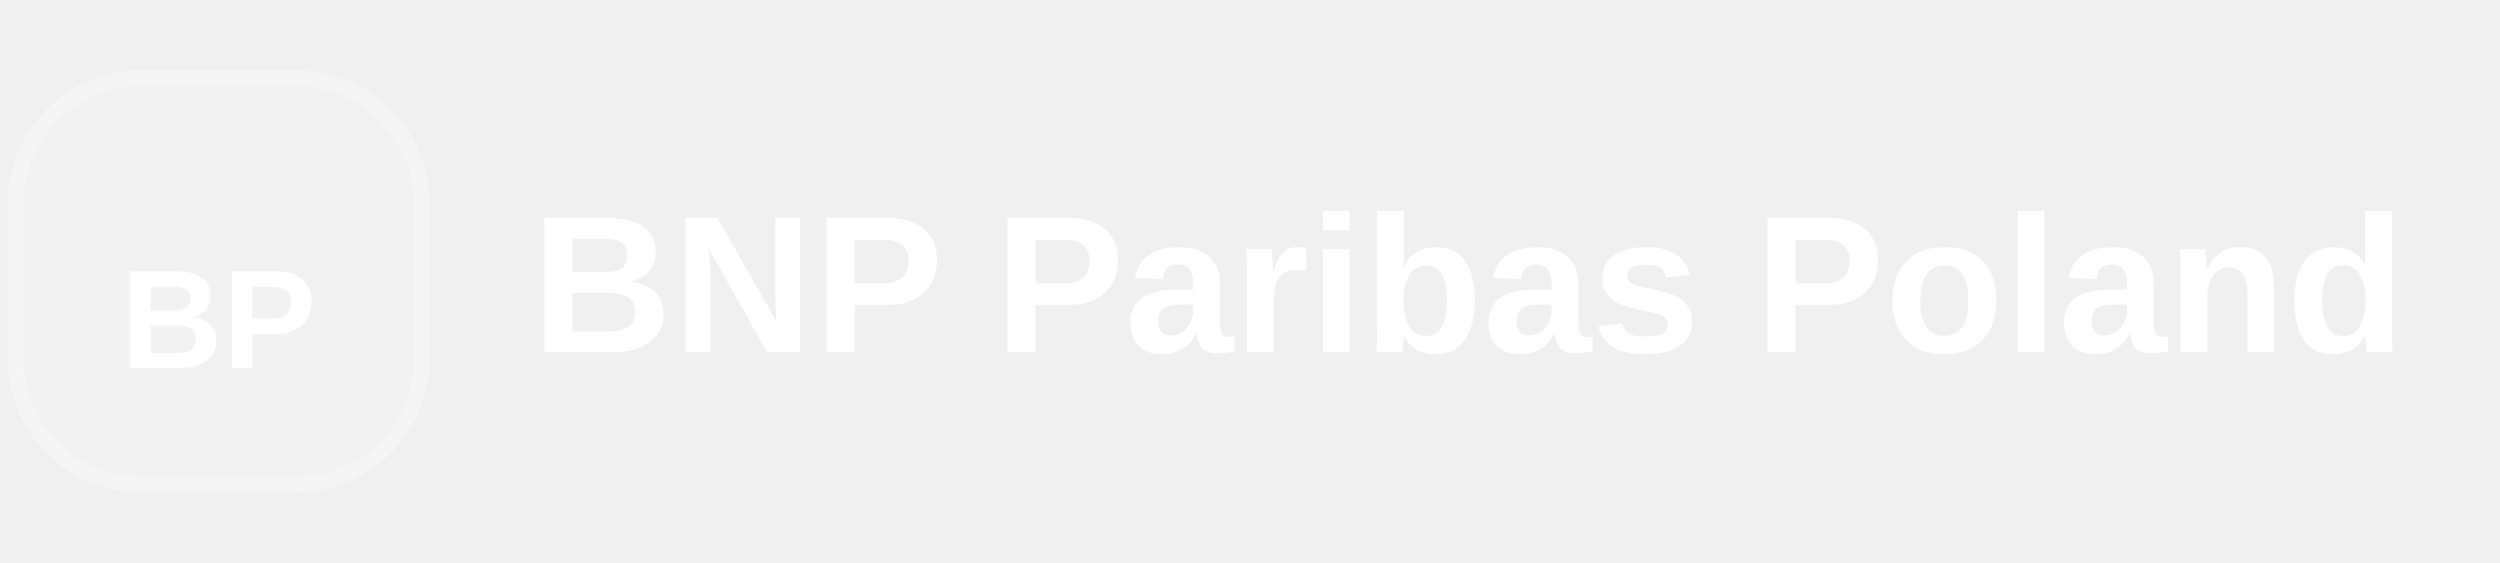
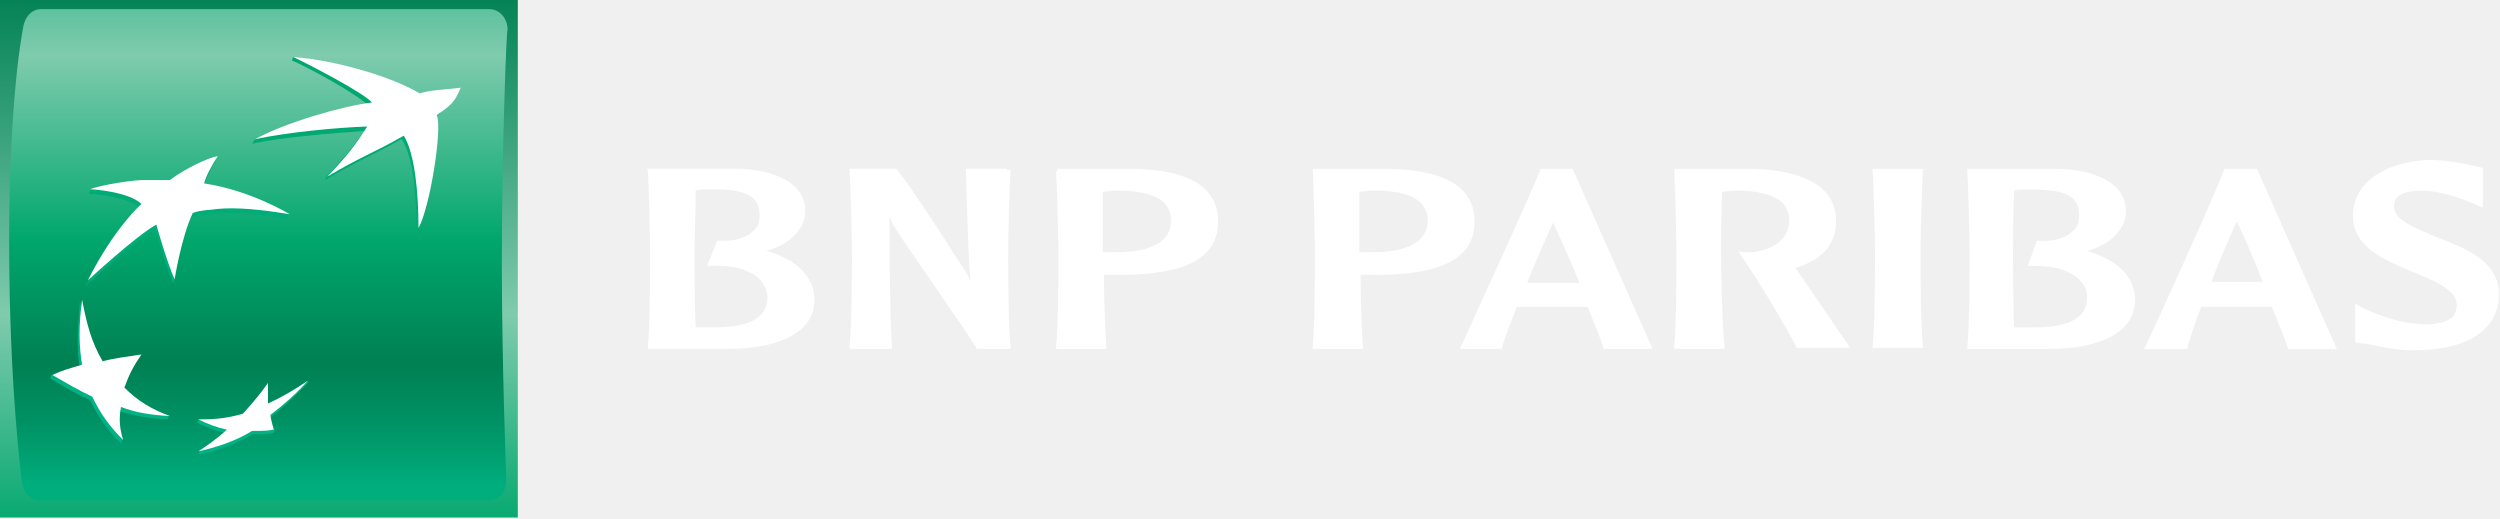
- <svg xmlns="http://www.w3.org/2000/svg" width="320" height="72" viewBox="0 0 320 72" fill="none">
-   <rect x="2" y="10" width="52" height="52" rx="16" fill="white" fill-opacity="0.16" stroke="white" stroke-opacity="0.32" stroke-width="2" />
-   <text x="28" y="42" text-anchor="middle" dominant-baseline="middle" fill="white" font-family="Poppins, Arial, sans-serif" font-size="18" font-weight="700" letter-spacing="0">BP</text>
-   <text x="68" y="38" dominant-baseline="middle" fill="white" font-family="Poppins, Arial, sans-serif" font-size="25" font-weight="700" letter-spacing="0">BNP Paribas Poland</text>
+ <svg xmlns="http://www.w3.org/2000/svg" width="193" height="40" viewBox="0 0 193 40" fill="none">
+   <g clip-path="url(#clip0_303_3999)">
+     <path d="M0 0H39.975V39.952H0V0Z" fill="url(#paint0_linear_303_3999)" />
+     <path d="M38.743 20.155C38.743 28.513 39.09 37.051 39.09 37.051C39.09 38.018 38.48 38.627 37.691 38.627H3.085C2.284 38.627 1.757 37.922 1.674 37.051C1.674 37.051 0.705 29.743 0.705 18.651C0.705 7.475 1.757 2.293 1.757 2.293C1.853 1.409 2.379 0.704 3.168 0.704H37.775C38.564 0.704 39.185 1.409 39.185 2.293C39.09 2.293 38.743 11.881 38.743 20.155Z" fill="url(#paint1_linear_303_3999)" />
+     <path d="M30.994 10.734C28.531 12.143 27.742 12.322 25.099 13.899L25.183 13.636C26.594 12.143 27.204 11.439 28.089 10.113C25.625 10.293 22.014 10.555 19.455 11.093L19.634 10.818C22.014 9.684 26.331 8.537 28.531 8.275C28.005 7.475 23.593 5.099 22.54 4.669L22.624 4.394C25.972 4.752 30.373 6.34 32.226 7.475C33.015 7.212 33.9 7.212 35.395 7.045C35.395 7.045 35.132 7.916 33.553 9.063C33.984 10.113 33.015 16.191 32.142 17.779C32.142 15.307 31.963 12.143 30.994 10.734Z" fill="url(#paint2_linear_303_3999)" />
+     <path d="M9.064 31.678C8.98 32.561 9.243 33.17 9.422 33.97L9.339 34.233C8.275 33.17 7.569 32.203 6.959 30.89C5.727 30.352 4.926 29.827 3.874 29.218L3.958 28.955C4.663 28.681 5.369 28.681 6.158 28.418C5.895 26.842 5.991 25.433 6.158 23.403V23.236C6.6 24.991 6.863 26.842 7.665 28.155C8.633 27.988 9.602 27.546 10.738 27.367L10.654 27.63C10.032 28.513 9.686 29.218 9.339 30.185C10.391 31.236 11.706 31.594 13.034 32.119L12.938 32.382C11.443 32.298 10.391 32.119 9.064 31.678Z" fill="url(#paint3_linear_303_3999)" />
+     <path d="M16.645 12.322C16.645 12.322 16.119 13.29 15.677 14.519H15.581C18.666 14.961 21.572 16.191 22.277 16.633L22.194 16.895C19.025 16.37 17.351 16.37 16.119 16.537C14.971 16.633 14.708 16.812 14.708 16.812C14.002 18.305 13.644 20.764 13.476 21.648L13.381 21.91C12.771 20.502 11.97 17.684 11.97 17.684C10.391 18.567 6.696 21.994 6.696 21.994C8.717 17.946 10.834 16.108 10.834 16.108C10.128 15.403 8.275 15.045 6.864 14.961L6.959 14.698C7.832 14.436 9.602 14.34 10.738 14.257C12.149 14.257 12.938 14.257 12.938 14.257C14.086 13.29 15.94 12.406 16.645 12.322Z" fill="url(#paint4_linear_303_3999)" />
+     <path d="M20.687 31.498C21.751 30.973 22.899 30.006 23.868 29.385L23.689 29.66C22.72 30.627 21.931 31.415 20.783 32.298C20.866 32.728 21.13 32.907 21.225 33.17L21.13 33.433C20.687 33.528 20.077 33.528 19.456 33.528C18.224 34.316 16.55 34.842 15.318 35.105L15.414 34.842C16.024 34.412 16.813 33.97 17.435 33.433C16.645 33.266 15.94 33.003 15.234 32.645L15.318 32.382C16.287 32.382 17.518 32.466 18.583 32.203C19.288 31.415 19.898 30.71 20.52 29.827C20.52 30.448 20.604 30.89 20.687 31.498Z" fill="url(#paint5_linear_303_3999)" />
+     <path d="M31.174 10.472C28.711 11.881 27.91 12.06 25.267 13.636C26.858 11.964 27.384 11.26 28.352 9.767C25.889 9.851 22.278 10.209 19.719 10.734C21.931 9.504 26.415 8.179 28.711 7.916C28.173 7.212 23.773 4.931 22.625 4.394C26.068 4.669 30.373 5.982 32.406 7.212C33.195 6.949 34.08 6.949 35.575 6.77C35.216 7.475 35.216 7.916 33.721 8.884C34.164 9.946 33.195 16.012 32.31 17.6C32.31 15.045 32.047 11.881 31.174 10.472Z" fill="white" />
+     <path d="M9.339 31.415C9.16 32.382 9.243 33.087 9.507 33.97C8.454 32.907 7.749 31.94 7.127 30.627C5.991 30.09 5.106 29.564 4.054 28.955C4.759 28.597 5.465 28.418 6.338 28.155C6.075 26.579 6.075 25.17 6.338 23.14C6.696 24.991 7.043 26.4 7.928 27.892C8.897 27.63 9.77 27.546 10.918 27.367C10.308 28.251 9.949 28.955 9.602 29.922C10.655 30.973 11.707 31.594 13.118 32.119C11.623 32.036 10.475 31.857 9.339 31.415Z" fill="white" />
+     <path d="M16.813 12.06C16.382 12.669 15.844 13.731 15.761 14.161C19.372 14.698 22.361 16.537 22.361 16.537C19.192 16.012 17.518 16.012 16.287 16.191C15.151 16.275 14.876 16.454 14.876 16.454C14.003 18.305 13.477 21.564 13.477 21.564C12.855 20.155 12.066 17.337 12.066 17.337C10.475 18.221 6.78 21.648 6.78 21.648C8.801 17.6 10.918 15.749 10.918 15.749C10.212 15.045 8.371 14.698 6.96 14.603C7.665 14.34 9.507 13.994 10.918 13.899C12.329 13.899 13.118 13.899 13.118 13.899C14.266 13.027 16.119 12.143 16.813 12.06Z" fill="white" />
+     <path d="M20.687 31.152C21.835 30.627 22.72 30.09 23.773 29.385C22.9 30.364 22.015 31.152 20.867 32.036C20.962 32.561 21.046 32.824 21.13 33.17C20.687 33.266 20.078 33.266 19.456 33.266C18.224 34.054 16.55 34.579 15.318 34.842C16.119 34.316 16.729 33.875 17.519 33.17C16.729 33.003 16.024 32.728 15.318 32.382C16.55 32.382 17.519 32.298 18.75 31.94C19.456 31.152 20.078 30.448 20.687 29.564C20.687 30.185 20.687 30.627 20.687 31.152Z" fill="white" />
+     <path fill-rule="evenodd" clip-rule="evenodd" d="M49.924 13.027H57.063C59.526 13.111 62.169 13.994 62.169 16.275C62.169 17.684 60.937 18.913 59.167 19.355C61.547 20.06 62.874 21.385 62.874 23.14C62.874 25.958 59.526 26.925 56.357 26.925H50.02V26.746C50.187 24.991 50.187 20.86 50.187 19.618C50.187 18.305 50.103 14.603 50.02 13.194L49.924 13.027ZM53.703 14.698C53.703 16.549 53.619 18.663 53.619 19.63C53.619 20.418 53.619 23.236 53.703 25.266C54.145 25.266 54.85 25.266 55.293 25.266C57.936 25.266 59.251 24.466 59.251 22.973C59.251 22.531 59.072 22.102 58.809 21.743C58.199 20.955 56.871 20.513 55.377 20.513H54.587L55.377 18.579H55.46C56.788 18.663 57.756 18.316 58.282 17.695C58.545 17.433 58.641 17.075 58.641 16.645C58.641 15.14 57.672 14.615 54.934 14.615C54.492 14.615 53.966 14.615 53.703 14.698ZM77.738 13.122H78.013V13.206C77.917 14.615 77.834 18.316 77.834 19.63C77.834 20.86 77.834 25.003 78.013 26.758V26.937H75.37V26.842C75.107 26.316 69.463 18.221 69.463 18.137C68.937 17.349 68.757 17.075 68.674 16.645C68.674 19.988 68.674 23.415 68.853 26.758V26.937H65.589V26.758C65.768 25.003 65.768 20.86 65.768 19.63C65.768 18.316 65.684 14.615 65.589 13.206V13.027H69.2C70.348 14.436 73.6 19.451 73.6 19.546C74.569 20.955 74.748 21.218 74.928 21.743C74.748 20.072 74.748 18.316 74.665 16.549L74.569 13.027H77.738V13.122ZM81.612 13.218V13.039H87.699C90.605 13.122 94.036 13.827 94.036 17.087C94.036 19.904 91.573 21.218 86.455 21.218C86.455 21.218 85.403 21.218 85.224 21.218C85.224 23.069 85.319 25.445 85.403 26.77V26.937H81.528V26.77C81.708 25.003 81.708 20.872 81.708 19.642C81.708 18.316 81.612 14.627 81.528 13.218H81.612ZM85.14 14.794C85.14 15.773 85.14 16.824 85.14 17.707C85.14 18.412 85.14 19.021 85.14 19.463C85.307 19.463 86.276 19.463 86.276 19.463C88.129 19.463 90.413 19.021 90.413 17.003C90.413 16.561 90.246 16.119 89.983 15.773C89.361 15.065 88.125 14.71 86.276 14.71C85.845 14.71 85.403 14.794 85.14 14.794ZM101.343 13.039H107.417C110.323 13.122 113.839 13.827 113.839 17.087C113.839 19.904 111.375 21.218 106.269 21.218C106.269 21.218 105.217 21.218 105.038 21.218C105.038 23.069 105.121 25.445 105.217 26.77V26.937H101.343V26.77C101.51 25.003 101.51 20.872 101.51 19.642C101.51 18.316 101.426 14.627 101.343 13.218V13.039ZM104.942 14.794C104.942 15.761 104.942 16.824 104.942 17.695C104.942 18.4 104.942 19.021 104.942 19.463C105.121 19.463 106.09 19.463 106.09 19.463C107.943 19.463 110.227 19.021 110.227 16.991C110.227 16.561 110.06 16.119 109.785 15.761C109.171 15.061 107.939 14.71 106.09 14.71C105.647 14.71 105.217 14.794 104.942 14.794ZM121.408 13.039L127.578 26.937H123.788V26.854C123.62 26.328 123.178 25.182 122.556 23.69C122.472 23.69 119.83 23.69 119.83 23.69C119.83 23.69 117.271 23.69 117.103 23.69C116.661 24.824 116.218 25.887 115.955 26.854V26.937H112.691L112.786 26.758C113.492 25.182 118.155 15.057 118.945 13.039H121.408ZM117.892 21.839C118.155 21.839 121.587 21.839 121.587 21.839C121.587 21.839 121.767 21.839 121.934 21.839C121.061 19.642 120.176 17.875 119.913 17.17C119.303 18.495 118.598 20.072 117.892 21.839ZM129.252 13.039H135.327C138.316 13.122 141.748 13.911 141.748 17.087C141.748 18.842 140.696 20.072 138.579 20.693L138.675 20.776C139.811 22.448 142.549 26.412 142.717 26.675L142.813 26.854H138.675V26.758C137.79 25.087 135.769 21.66 134.358 19.642L134.179 19.367L134.442 19.463C134.442 19.463 134.801 19.463 135.231 19.463C136.642 19.367 138.137 18.579 138.137 16.991C138.137 16.561 137.97 16.119 137.707 15.761C137.085 15.057 135.769 14.71 134 14.71C133.653 14.71 133.21 14.794 132.947 14.794C132.864 16.561 132.864 18.663 132.864 19.642C132.864 20.872 132.947 25.003 133.127 26.758V26.937H129.252V26.758C129.42 25.003 129.42 20.872 129.42 19.642C129.42 18.316 129.336 14.615 129.252 13.218V13.039ZM148.445 13.039V13.122C148.361 14.531 148.265 18.221 148.265 19.546C148.265 20.776 148.265 24.907 148.445 26.675V26.854H144.57V26.675C144.75 24.907 144.75 20.776 144.75 19.546C144.75 18.221 144.654 14.531 144.57 13.122V13.039H148.445ZM151.877 13.039H159.015C161.479 13.122 164.121 14.006 164.121 16.287C164.121 17.695 162.89 18.925 161.12 19.367C163.5 20.072 164.827 21.397 164.827 23.152C164.827 25.97 161.479 26.937 158.31 26.937H151.877V26.758C152.056 25.003 152.056 20.86 152.056 19.63C152.056 18.316 151.96 14.615 151.877 13.206V13.039ZM155.488 14.71C155.404 16.561 155.404 18.675 155.404 19.642C155.404 20.43 155.404 23.248 155.488 25.278C155.93 25.278 156.636 25.278 157.078 25.278C159.805 25.278 161.12 24.478 161.12 22.985C161.12 22.543 161.036 22.102 160.678 21.755C159.984 20.967 158.74 20.525 157.246 20.525H156.54L157.246 18.591H157.341C158.657 18.675 159.625 18.316 160.151 17.707C160.415 17.445 160.51 17.087 160.51 16.645C160.51 15.152 159.542 14.627 156.803 14.627C156.373 14.627 155.835 14.627 155.488 14.71ZM180.408 26.949H176.617V26.854C176.45 26.328 176.008 25.182 175.386 23.69C175.386 23.69 170.017 23.69 169.933 23.69C169.487 24.836 169.132 25.891 168.869 26.854V26.949H165.521L165.616 26.77C166.059 25.887 170.902 15.248 171.691 13.134V13.039H174.238L180.408 26.949ZM170.722 21.755C170.997 21.755 174.429 21.755 174.429 21.755C174.429 21.755 174.517 21.755 174.692 21.755C173.807 19.558 173.018 17.707 172.659 17.099C172.05 18.508 171.344 20.084 170.722 21.755ZM187.463 12.346C188.779 12.346 190.094 12.609 190.895 12.788L191.684 12.967V16.036L190.895 15.69C190.01 15.343 188.516 14.722 186.925 14.722C184.821 14.722 184.821 15.606 184.821 15.952C184.821 17.015 186.495 17.624 188.157 18.328C190.453 19.212 192.916 20.179 192.916 22.734C192.916 25.457 190.453 27.045 186.399 27.045C184.904 27.045 183.314 26.687 182.525 26.508H182.262L181.819 26.424V23.439L182.441 23.785C184.115 24.573 185.526 24.931 186.841 25.015C188.157 25.11 188.958 24.836 189.4 24.406C189.568 24.131 189.663 23.869 189.663 23.522C189.663 22.376 187.894 21.672 186.22 20.967C184.115 20.084 181.652 19.116 181.652 16.657C181.652 14.197 183.936 12.525 187.463 12.346Z" fill="white" />
+   </g>
+   <defs>
+     <linearGradient id="paint0_linear_303_3999" x1="19.97" y1="-0.979" x2="19.97" y2="41.146" gradientUnits="userSpaceOnUse">
+       <stop stop-color="#008053" />
+       <stop offset="0.6" stop-color="#7FCBAE" />
+       <stop offset="1" stop-color="#00A76D" />
+     </linearGradient>
+     <linearGradient id="paint1_linear_303_3999" x1="19.909" y1="-9.91" x2="19.909" y2="37.433" gradientUnits="userSpaceOnUse">
+       <stop stop-color="#00A76D" />
+       <stop offset="0.3" stop-color="#7FCBAE" />
+       <stop offset="0.6" stop-color="#00A76D" />
+       <stop offset="0.8" stop-color="#008053" />
+       <stop offset="0.9" stop-color="#009264" />
+       <stop offset="1" stop-color="#00AD7D" />
+     </linearGradient>
+     <linearGradient id="paint2_linear_303_3999" x1="27.491" y1="34.818" x2="27.491" y2="4.179" gradientUnits="userSpaceOnUse">
+       <stop stop-color="#00B387" />
+       <stop offset="1" stop-color="#00A76D" />
+     </linearGradient>
+     <linearGradient id="paint3_linear_303_3999" x1="8.478" y1="34.818" x2="8.478" y2="4.167" gradientUnits="userSpaceOnUse">
+       <stop stop-color="#00B387" />
+       <stop offset="1" stop-color="#00A76D" />
+     </linearGradient>
+     <linearGradient id="paint4_linear_303_3999" x1="14.397" y1="34.806" x2="14.397" y2="4.179" gradientUnits="userSpaceOnUse">
+       <stop stop-color="#00B387" />
+       <stop offset="1" stop-color="#00A76D" />
+     </linearGradient>
+     <linearGradient id="paint5_linear_303_3999" x1="19.515" y1="34.818" x2="19.515" y2="4.179" gradientUnits="userSpaceOnUse">
+       <stop stop-color="#00B387" />
+       <stop offset="1" stop-color="#00A76D" />
+     </linearGradient>
+     <clipPath id="clip0_303_3999">
+       <rect width="193" height="40" fill="white" />
+     </clipPath>
+   </defs>
</svg>
